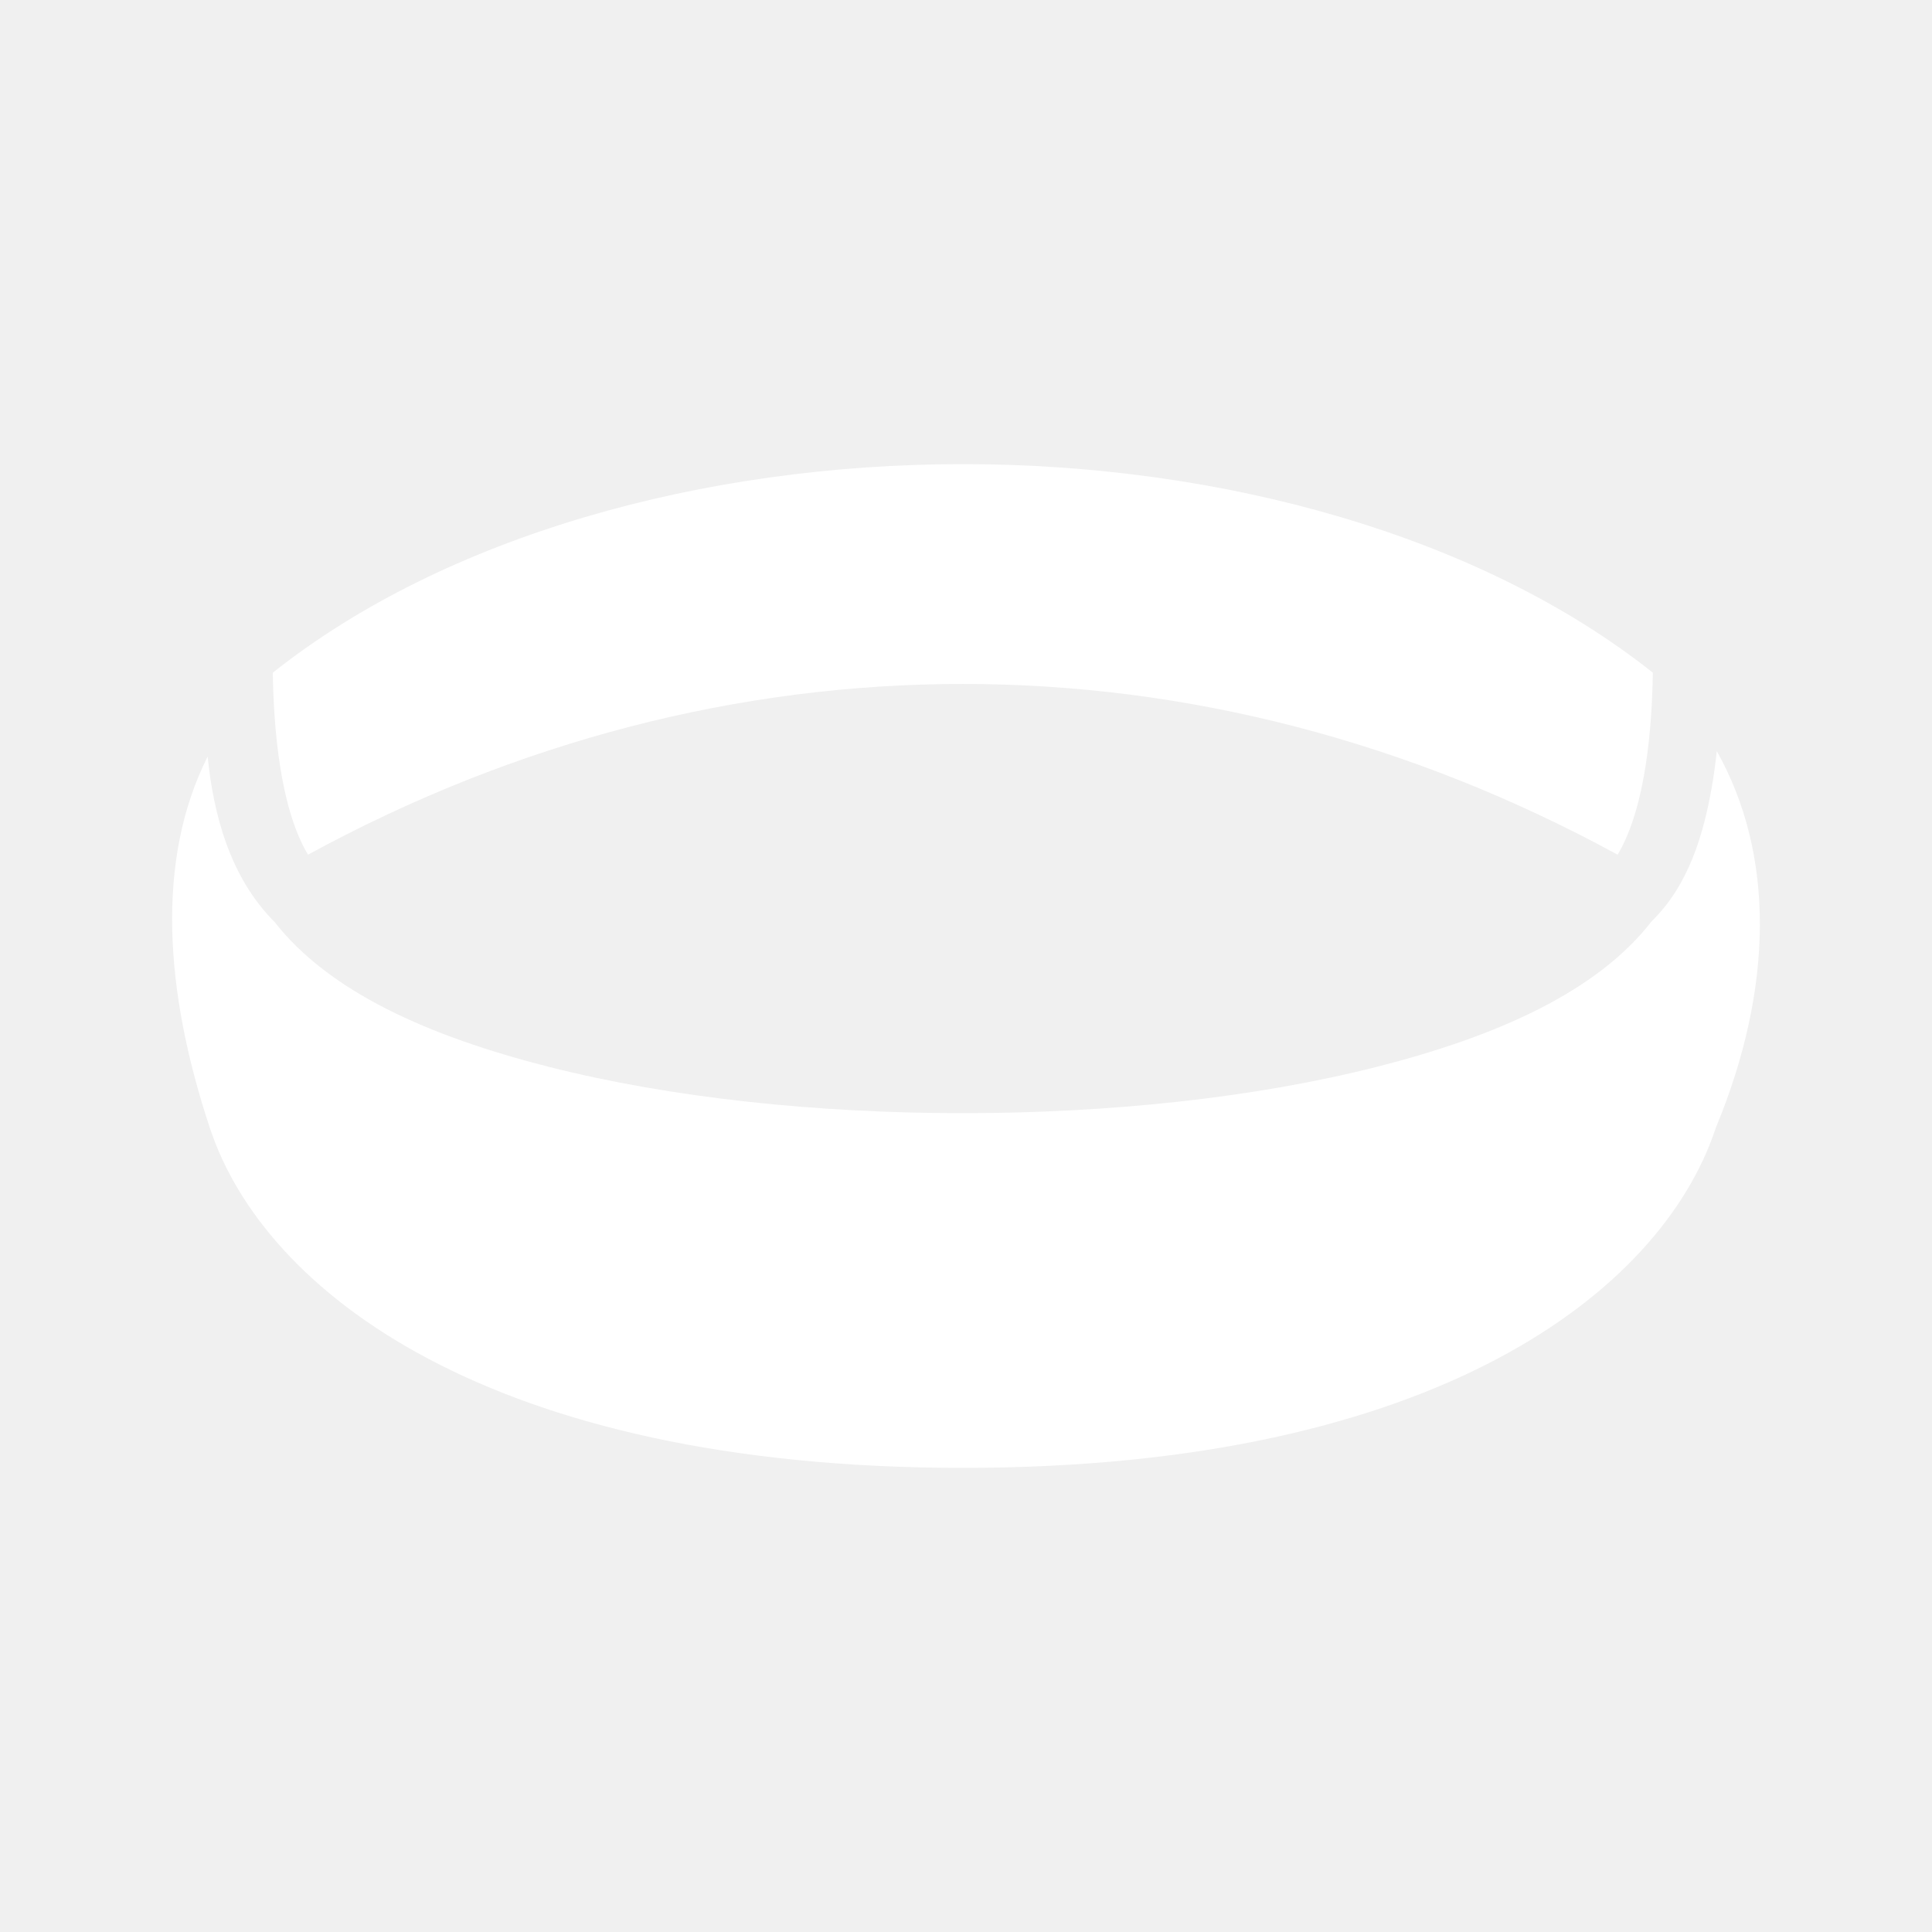
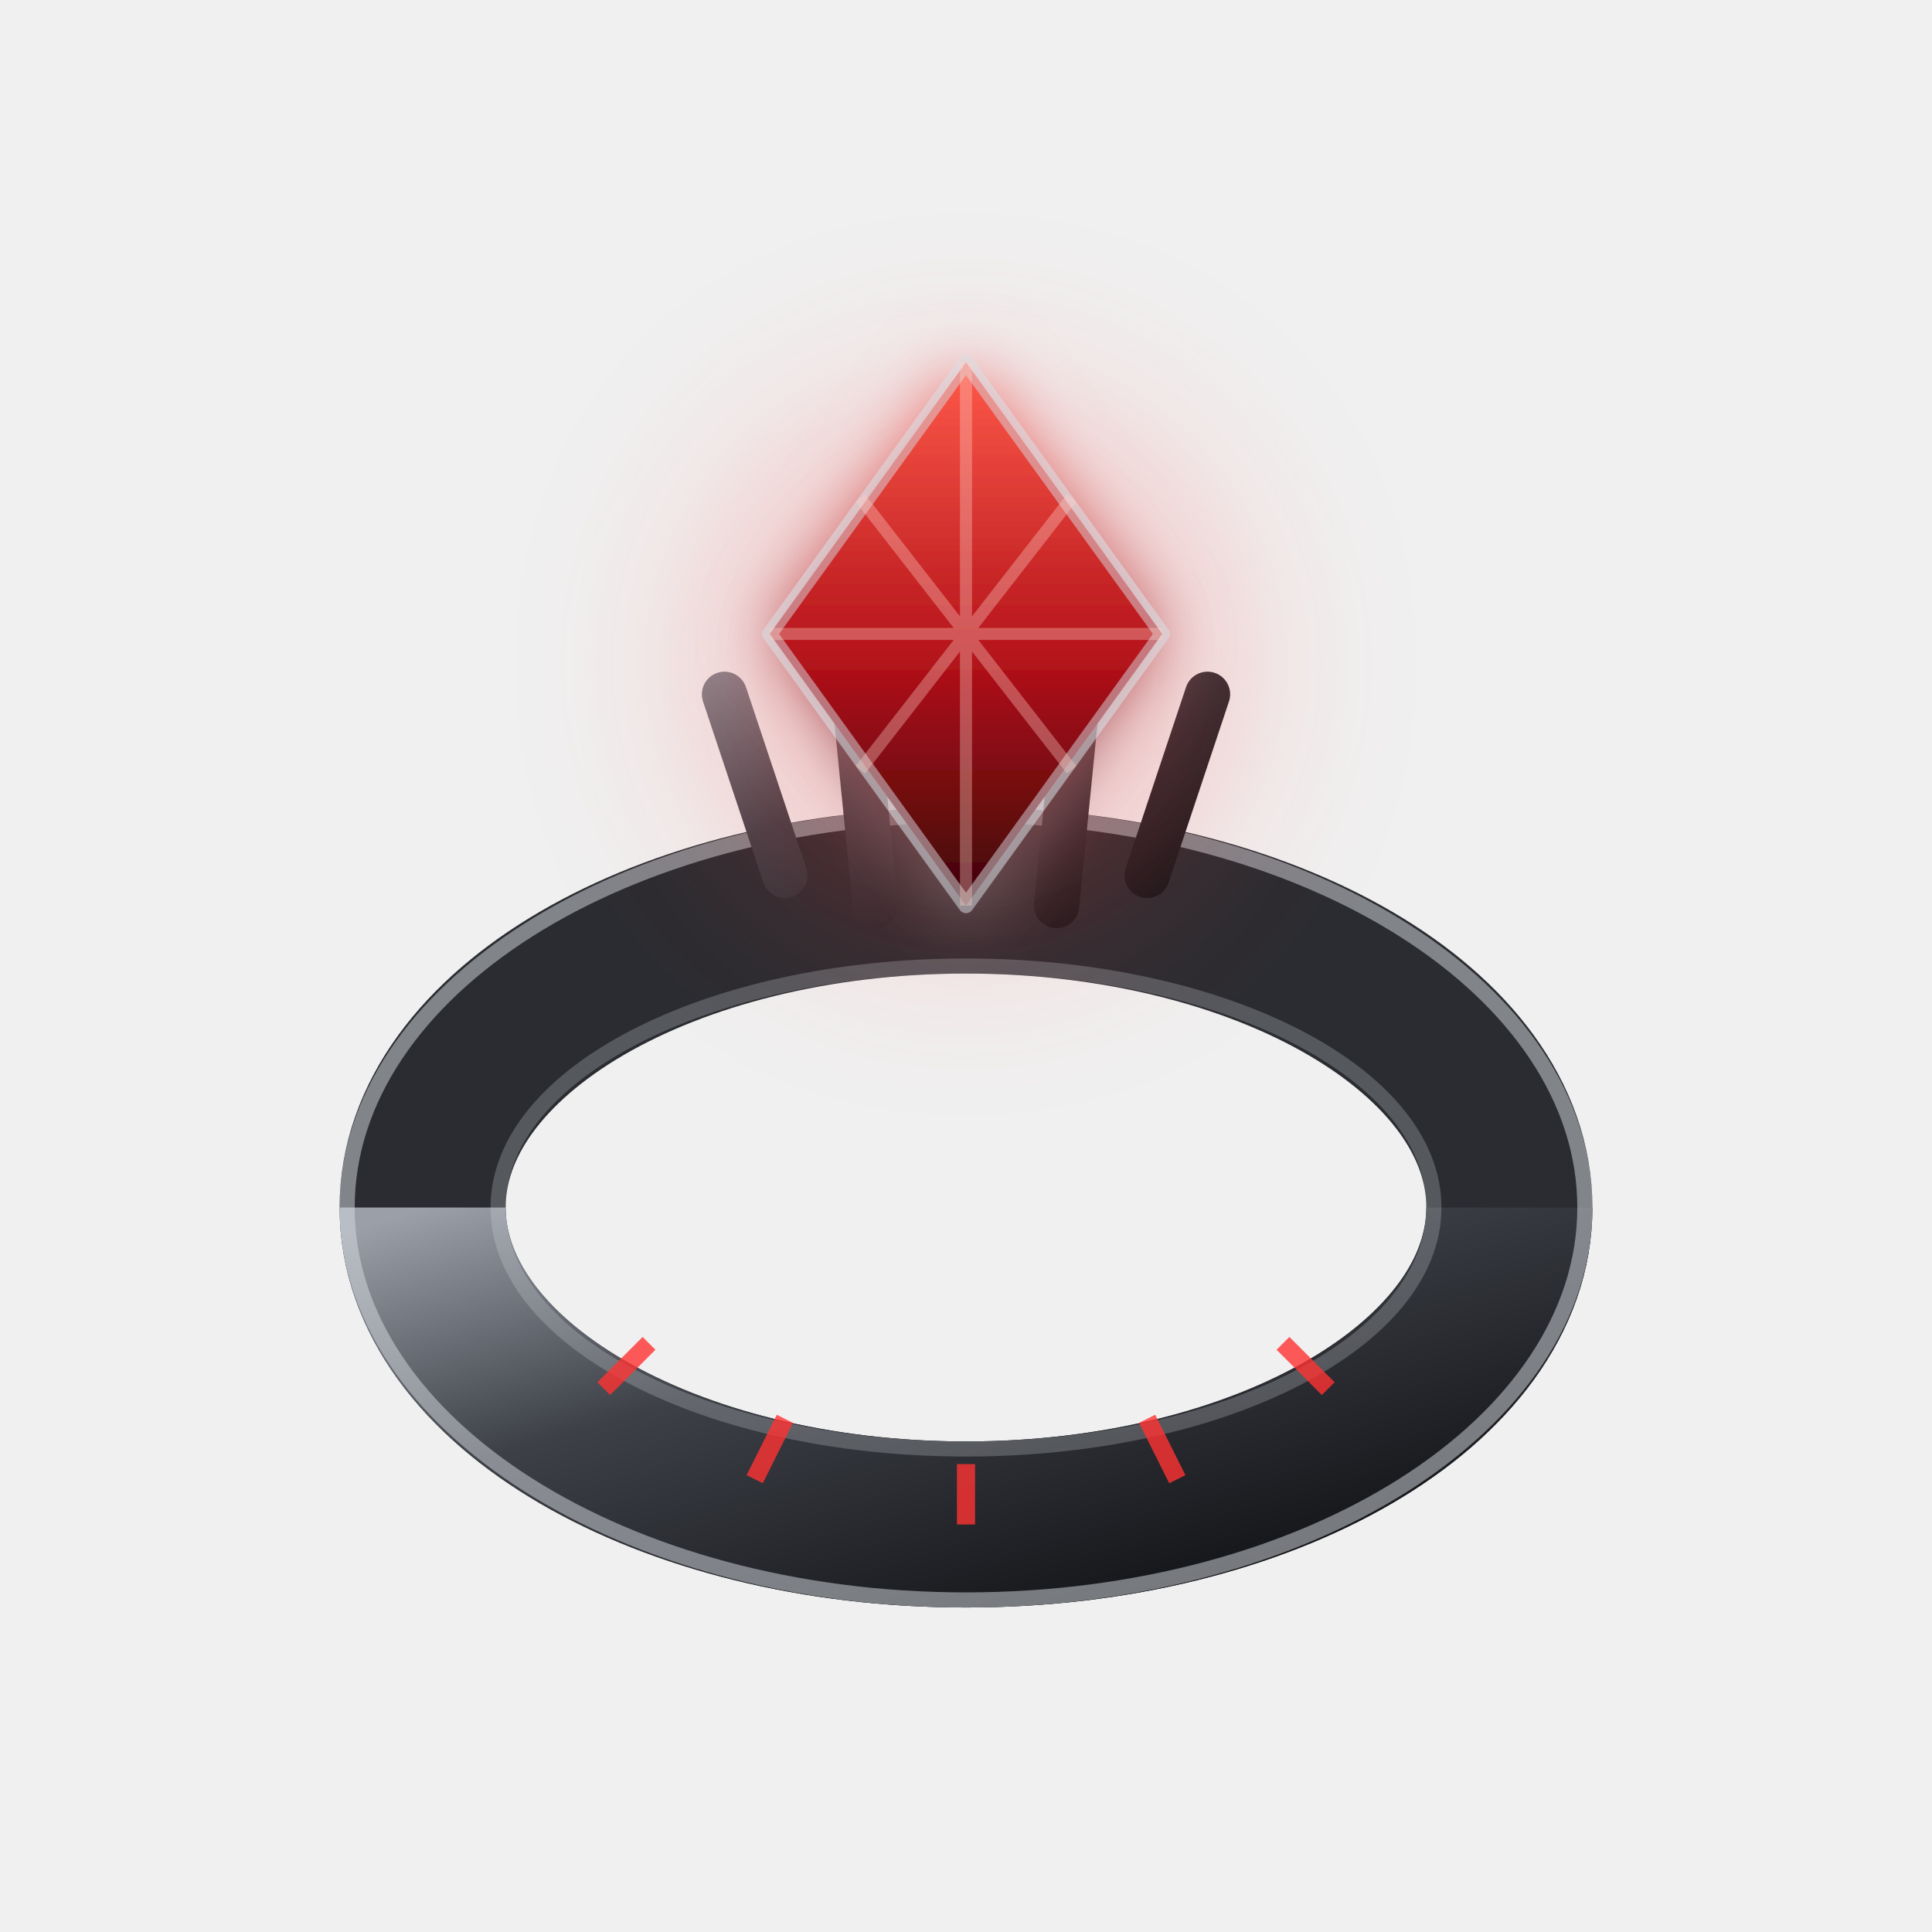
- <svg xmlns="http://www.w3.org/2000/svg" viewBox="0 0 512 512">
-   <path fill="#fff" d="M255.157 123c-68.66 0-137.1 18.922-182.867 55.275.234 14.35 1.818 35.624 9.332 48.23 110.634-60.336 236.436-60.336 347.07 0 7.513-12.606 9.098-33.88 9.332-48.23C392.257 141.922 323.817 123 255.157 123zm199.81 76.057c-.324 2.98-.718 6.02-1.246 9.082-2.226 12.93-6.213 26.458-15.99 35.98-14.436 18.637-40.806 30.462-72.858 38.603C332.392 290.973 293.79 295 255.157 295c-38.632 0-77.235-4.028-109.715-12.277-31.907-8.104-58.17-19.868-72.648-38.36-11.983-11.982-16.234-28.786-17.77-43.857-13.73 27.256-11.503 62.122.672 98.648C69.988 342.03 129.406 389 255.156 389c125.75 0 185.17-46.97 199.462-89.846l.1-.297.12-.287c15.134-36.712 15.61-71.983.13-99.513z" />
+ <svg xmlns="http://www.w3.org/2000/svg" viewBox="0 0 128 128">
+   <defs>
+     <linearGradient id="steel" x1="0" y1="0" x2="1" y2="1">
+       <stop offset="0" stop-color="#9a9fa8" />
+       <stop offset=".42" stop-color="#3d4047" />
+       <stop offset="1" stop-color="#111215" />
+     </linearGradient>
+     <linearGradient id="iron" x1="0" y1="0" x2="0" y2="1">
+       <stop offset="0" stop-color="#5c6068" />
+       <stop offset="1" stop-color="#17181b" />
+     </linearGradient>
+     <linearGradient id="obsidian" x1="0" y1="0" x2="1" y2="0">
+       <stop offset="0" stop-color="#34363d" />
+       <stop offset=".5" stop-color="#0d0e10" />
+       <stop offset="1" stop-color="#1e2024" />
+     </linearGradient>
+     <linearGradient id="rust" x1="0" y1="0" x2="1" y2="1">
+       <stop offset="0" stop-color="#7d8083" />
+       <stop offset=".5" stop-color="#3a3b3c" />
+       <stop offset="1" stop-color="#141515" />
+     </linearGradient>
+     <linearGradient id="blood" x1="0" y1="0" x2="0" y2="1">
+       <stop offset="0" stop-color="#ff5a4a" />
+       <stop offset=".55" stop-color="#b3121a" />
+       <stop offset="1" stop-color="#3a0407" />
+     </linearGradient>
+     <linearGradient id="venom" x1="0" y1="0" x2="0" y2="1">
+       <stop offset="0" stop-color="#e2ff8a" />
+       <stop offset=".45" stop-color="#78e03f" />
+       <stop offset="1" stop-color="#1f6a1b" />
+     </linearGradient>
+     <radialGradient id="ember">
+       <stop offset="0" stop-color="#fff2c4" />
+       <stop offset=".35" stop-color="#ffa040" />
+       <stop offset=".7" stop-color="#ff3333" stop-opacity=".55" />
+       <stop offset="1" stop-color="#ff3333" stop-opacity="0" />
+     </radialGradient>
+     <radialGradient id="void" cx=".4" cy=".35" r=".7">
+       <stop offset="0" stop-color="#4a1420" />
+       <stop offset=".6" stop-color="#14060a" />
+       <stop offset="1" stop-color="#050203" />
+     </radialGradient>
+     <filter id="glow" x="-60%" y="-60%" width="220%" height="220%">
+       <feGaussianBlur stdDeviation="2.2" result="b" />
+       <feMerge>
+         <feMergeNode in="b" />
+         <feMergeNode in="SourceGraphic" />
+       </feMerge>
+     </filter>
+     <filter id="haze" x="-60%" y="-60%" width="220%" height="220%">
+       <feGaussianBlur stdDeviation="6" />
+     </filter>
+   </defs>
+   <ellipse cx="64" cy="80" rx="36" ry="21" fill="none" stroke="#2a2c31" stroke-width="11" />
+   <path d="M28 80 A36 21 0 0 0 100 80" fill="none" stroke="url(#steel)" stroke-width="11" />
+   <ellipse cx="64" cy="80" rx="41" ry="26" fill="none" stroke="#d9dce2" stroke-opacity=".5" stroke-width="1" stroke-linejoin="round" />
+   <ellipse cx="64" cy="80" rx="31" ry="16" fill="none" stroke="#d9dce2" stroke-opacity=".25" />
+   <path d="M40 92 l3 -3 M50 98 l2 -4 M64 101 v-4 M78 98 l-2 -4 M88 92 l-3 -3" stroke="#ff3333" stroke-width="1.2" stroke-opacity=".8" />
+   <path d="M52 58 L48 46 M76 58 L80 46 M58 60 L56 40 M70 60 L72 40" stroke="url(#steel)" stroke-width="3" stroke-linecap="round" />
+   <circle cx="64" cy="44" r="18" fill="#ff3333" opacity=".22" filter="url(#haze)" />
+   <path d="M64 24 L77 42 L64 60 L51 42 Z" fill="url(#blood)" filter="url(#glow)" stroke="#d9dce2" stroke-opacity=".5" stroke-width="1" stroke-linejoin="round" />
+   <path d="M64 24 L64 60 M51 42 H77 M57 33 L71 51 M71 33 L57 51" stroke="#ffd0c8" stroke-opacity=".35" stroke-width=".8" />
</svg>
